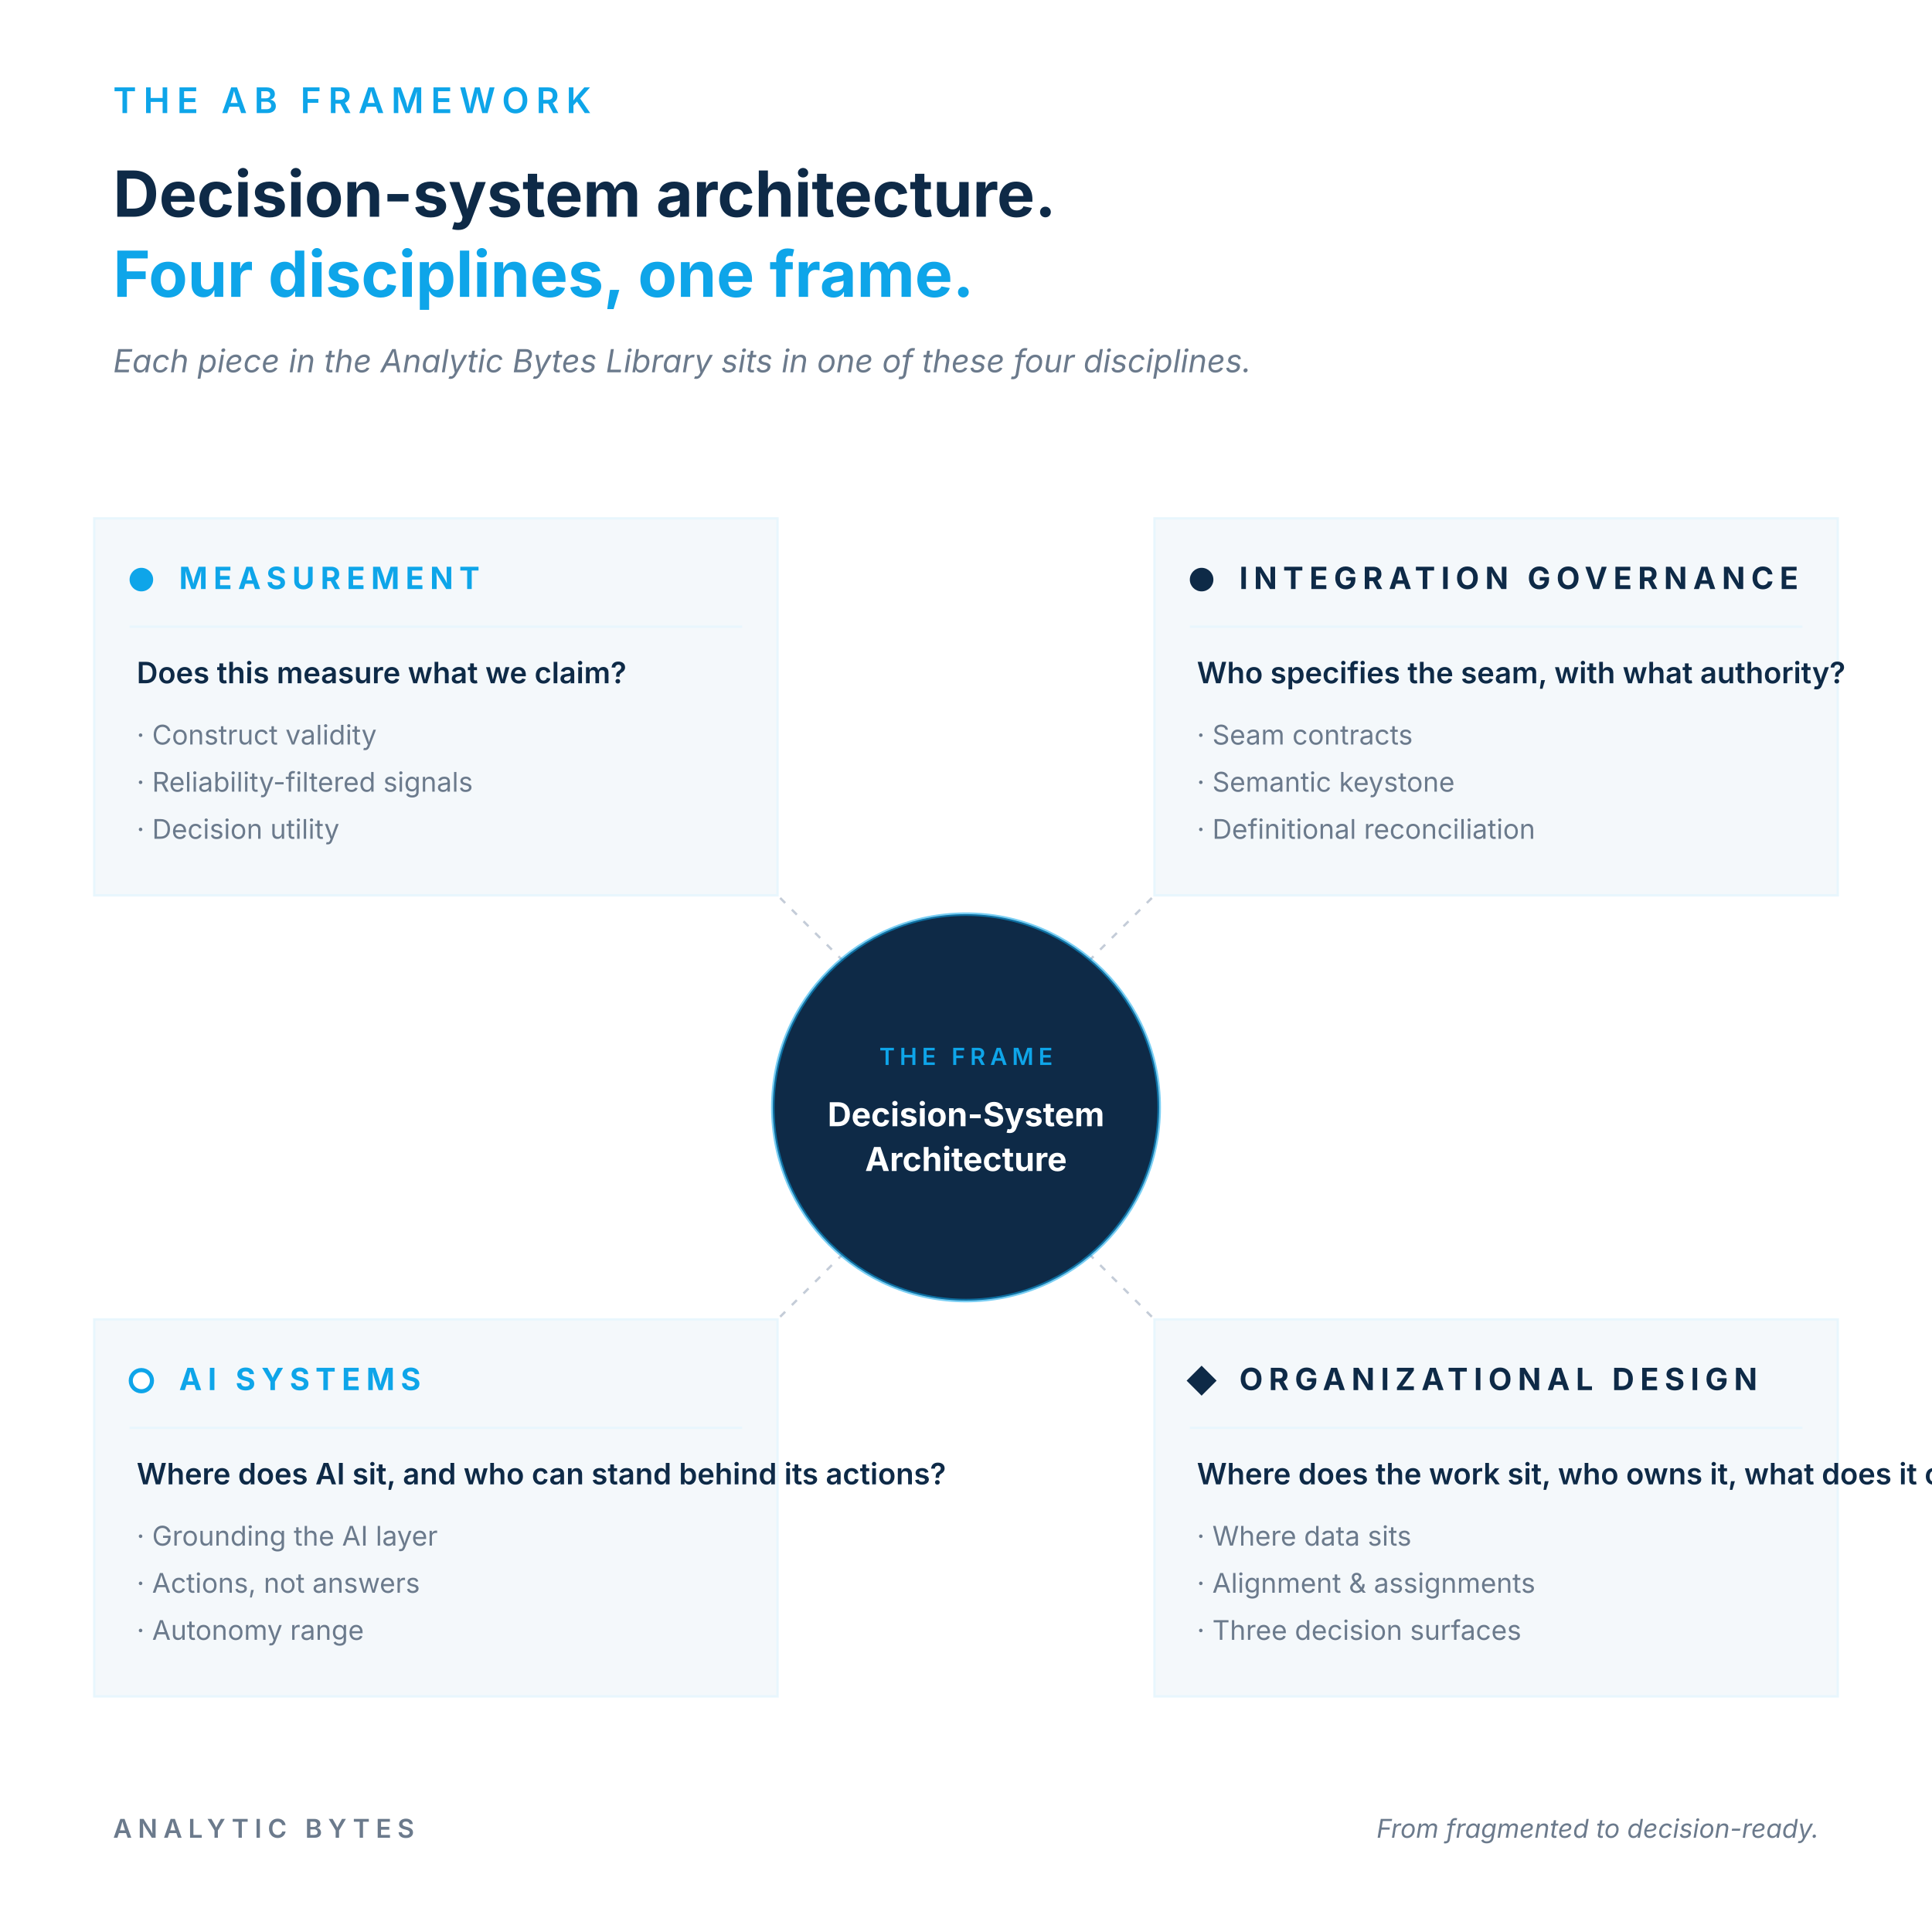
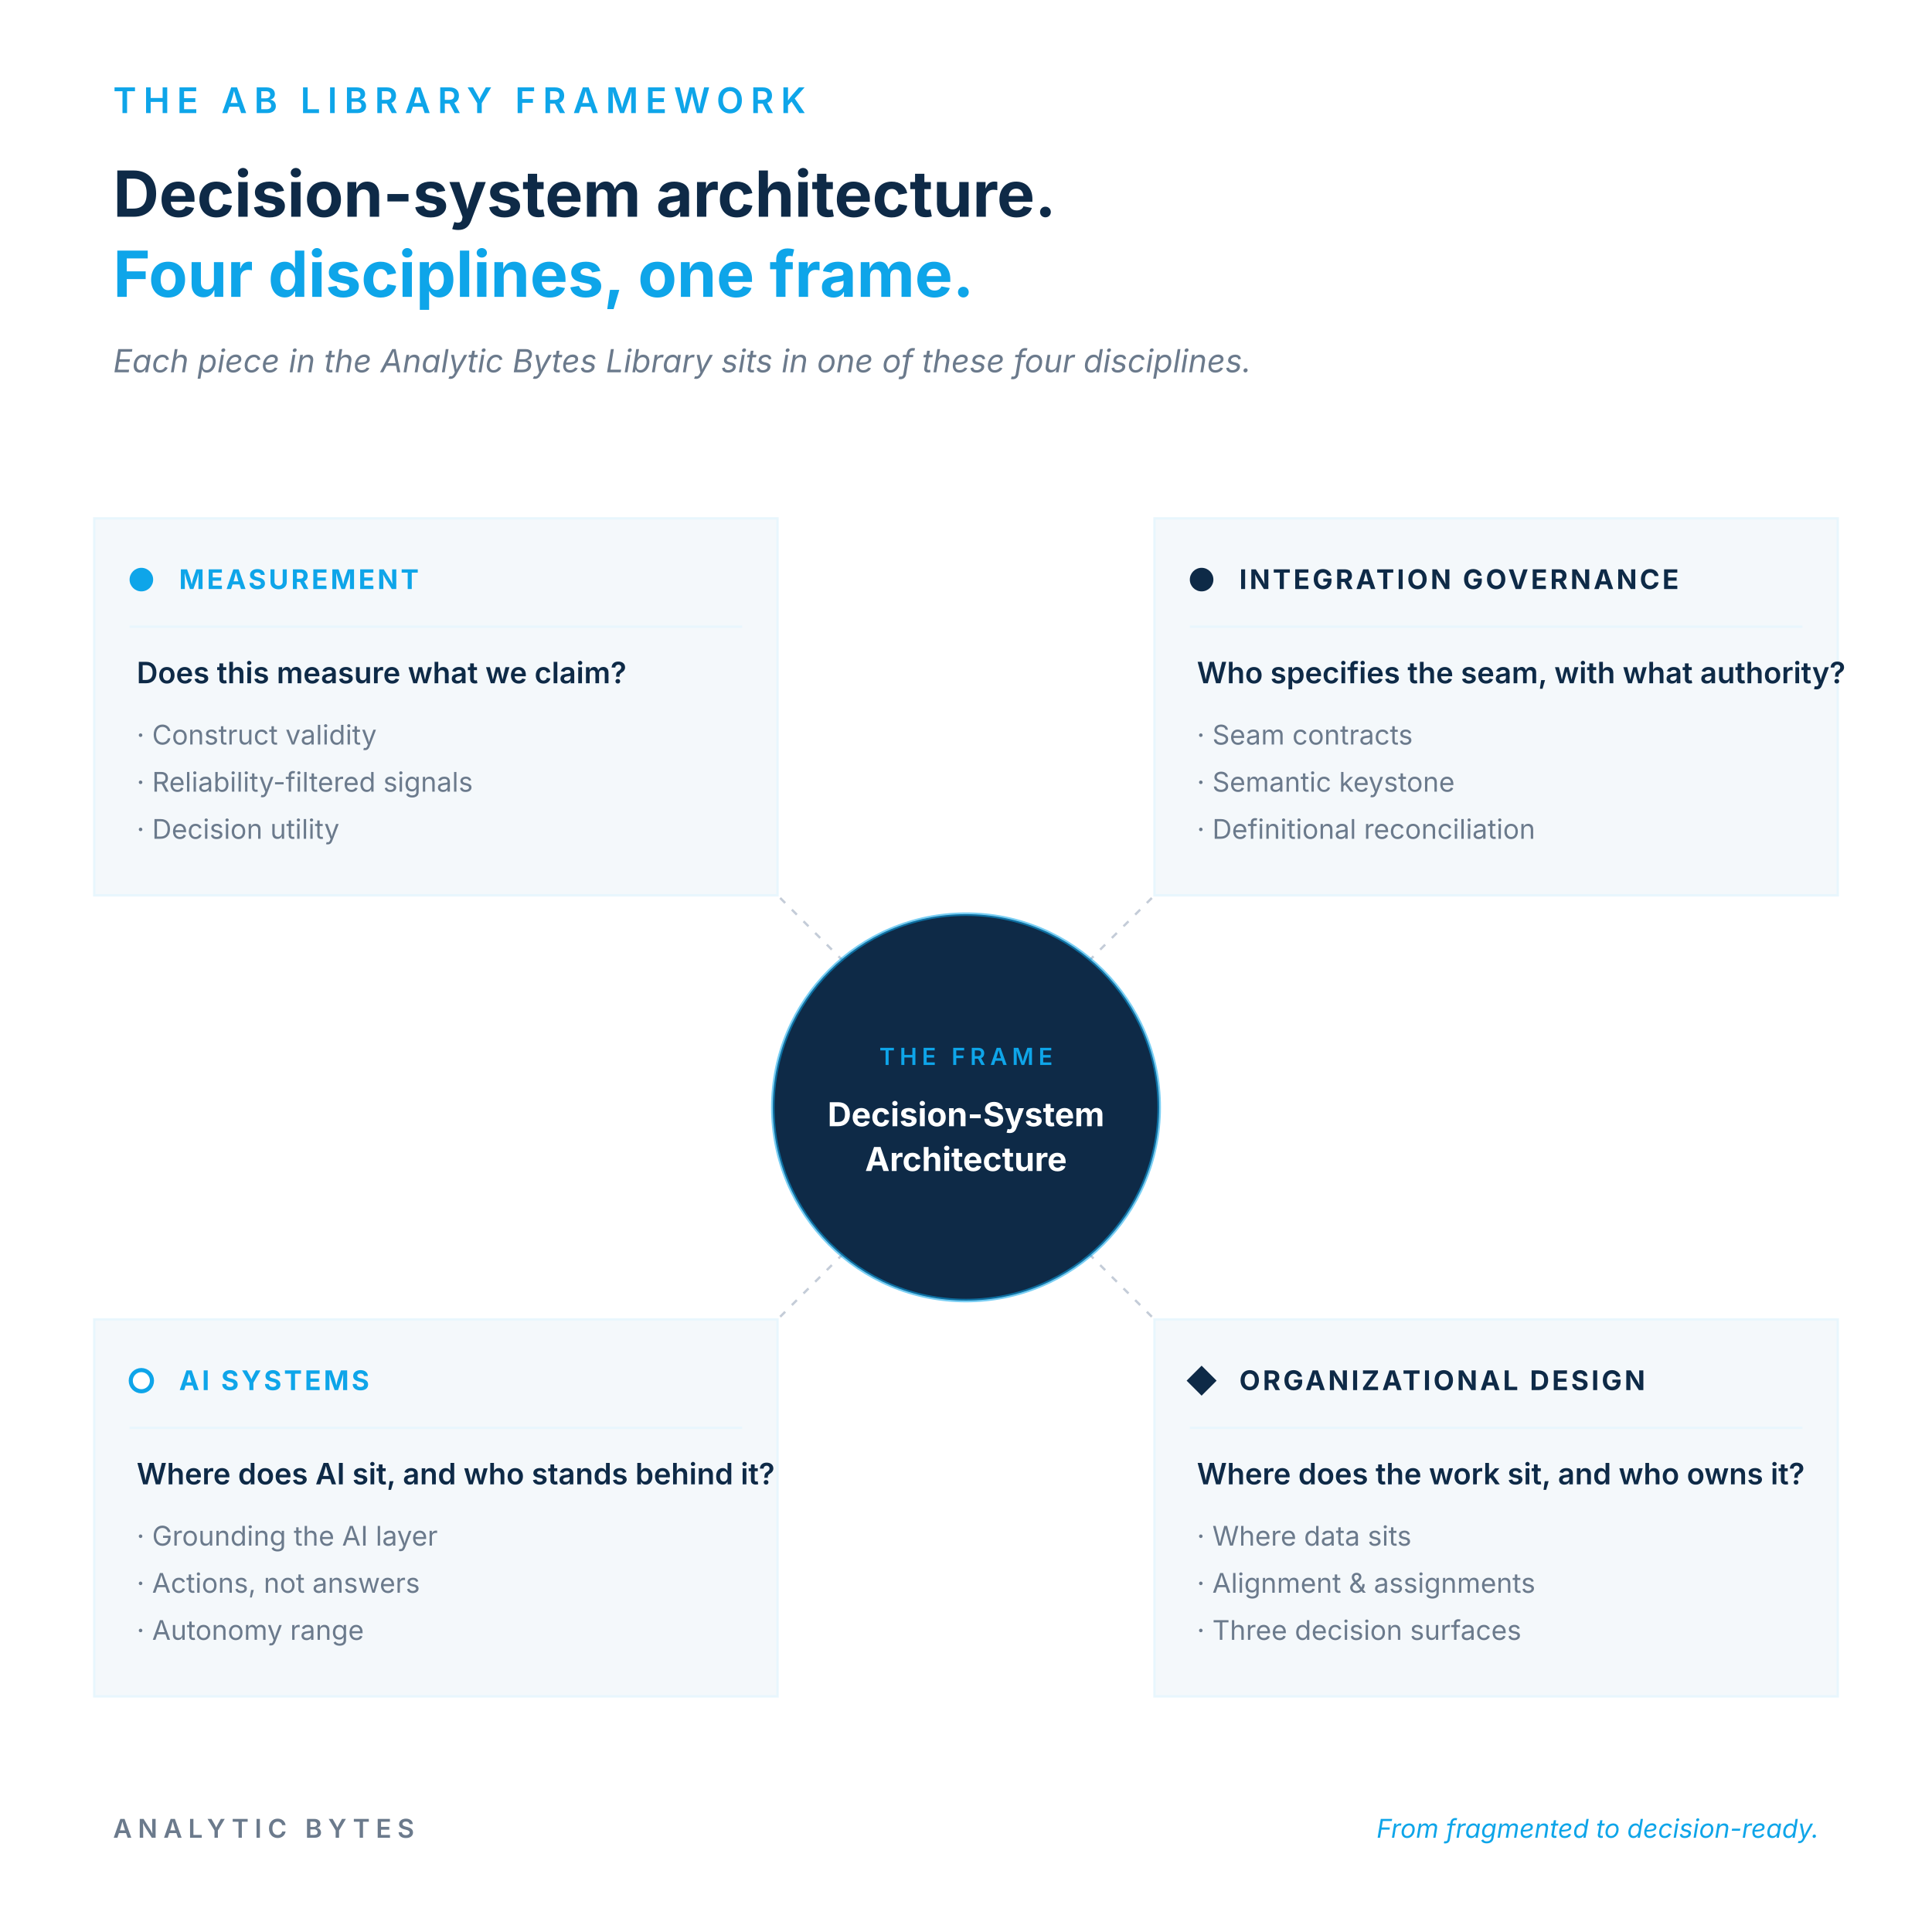
<svg xmlns="http://www.w3.org/2000/svg" viewBox="0 0 820 820" role="img" aria-labelledby="ttl desc" font-family="Inter,Helvetica,Arial,sans-serif">
  <rect width="820" height="820" fill="#FFFFFF" />
-   <text x="48" y="48" font-size="15" letter-spacing="3" fill="#0EA5E9" font-weight="600">THE AB FRAMEWORK</text>
+   <text x="48" y="48" font-size="15" letter-spacing="3" fill="#0EA5E9" font-weight="600">THE AB LIBRARY FRAMEWORK</text>
  <text x="48" y="92" font-size="27" fill="#0E2A47" font-weight="700">Decision-system architecture.</text>
  <text x="48" y="126" font-size="27" fill="#0EA5E9" font-weight="700">Four disciplines, one frame.</text>
  <text x="48" y="158" font-size="13.5" fill="#6B7A8C" font-style="italic">Each piece in the Analytic Bytes Library sits in one of these four disciplines.</text>
  <line x1="358" y1="408" x2="330" y2="380" stroke="#94A3B8" stroke-width="1" stroke-dasharray="3 4" opacity="0.55" />
  <line x1="462" y1="408" x2="490" y2="380" stroke="#94A3B8" stroke-width="1" stroke-dasharray="3 4" opacity="0.55" />
  <line x1="358" y1="532" x2="330" y2="560" stroke="#94A3B8" stroke-width="1" stroke-dasharray="3 4" opacity="0.55" />
  <line x1="462" y1="532" x2="490" y2="560" stroke="#94A3B8" stroke-width="1" stroke-dasharray="3 4" opacity="0.55" />
  <circle cx="410" cy="470" r="82" fill="#0E2A47" />
  <circle cx="410" cy="470" r="82" fill="none" stroke="#0EA5E9" stroke-width="1.5" stroke-opacity="0.55" />
  <text x="410" y="452" text-anchor="middle" font-size="10" letter-spacing="2" fill="#0EA5E9" font-weight="600">THE FRAME</text>
  <text x="410" y="478" text-anchor="middle" font-size="14" fill="#FFFFFF" font-weight="700">Decision-System</text>
  <text x="410" y="497" text-anchor="middle" font-size="14" fill="#FFFFFF" font-weight="700">Architecture</text>
  <rect x="40" y="220" width="290" height="160" fill="#F4F8FB" stroke="#E8F6FD" stroke-width="1" />
  <circle cx="60" cy="246" r="5" fill="#0EA5E9" />
-   <text x="76" y="250" font-size="13" letter-spacing="2.5" fill="#0EA5E9" font-weight="700">MEASUREMENT</text>
+   <text x="76" y="250" font-size="11.5" letter-spacing="1.1" fill="#0EA5E9" font-weight="700">MEASUREMENT</text>
  <line x1="55" y1="266" x2="315" y2="266" stroke="#E8F6FD" stroke-width="1" />
  <text x="58" y="290" font-size="12.5" fill="#0E2A47" font-weight="600">Does this measure what we claim?</text>
  <text x="58" y="316" font-size="11.5" fill="#6B7A8C">·  Construct validity</text>
  <text x="58" y="336" font-size="11.5" fill="#6B7A8C">·  Reliability-filtered signals</text>
  <text x="58" y="356" font-size="11.5" fill="#6B7A8C">·  Decision utility</text>
  <rect x="490" y="220" width="290" height="160" fill="#F4F8FB" stroke="#E8F6FD" stroke-width="1" />
  <circle cx="510" cy="246" r="5" fill="#0E2A47" />
-   <text x="526" y="250" font-size="13" letter-spacing="2.5" fill="#0E2A47" font-weight="700">INTEGRATION GOVERNANCE</text>
+   <text x="526" y="250" font-size="11.5" letter-spacing="1.1" fill="#0E2A47" font-weight="700">INTEGRATION GOVERNANCE</text>
  <line x1="505" y1="266" x2="765" y2="266" stroke="#E8F6FD" stroke-width="1" />
  <text x="508" y="290" font-size="12.5" fill="#0E2A47" font-weight="600">Who specifies the seam, with what authority?</text>
  <text x="508" y="316" font-size="11.5" fill="#6B7A8C">·  Seam contracts</text>
  <text x="508" y="336" font-size="11.5" fill="#6B7A8C">·  Semantic keystone</text>
  <text x="508" y="356" font-size="11.5" fill="#6B7A8C">·  Definitional reconciliation</text>
  <rect x="40" y="560" width="290" height="160" fill="#F4F8FB" stroke="#E8F6FD" stroke-width="1" />
  <circle cx="60" cy="586" r="4.5" fill="#FFFFFF" stroke="#0EA5E9" stroke-width="1.75" />
-   <text x="76" y="590" font-size="13" letter-spacing="2.5" fill="#0EA5E9" font-weight="700">AI SYSTEMS</text>
+   <text x="76" y="590" font-size="11.5" letter-spacing="1.1" fill="#0EA5E9" font-weight="700">AI SYSTEMS</text>
  <line x1="55" y1="606" x2="315" y2="606" stroke="#E8F6FD" stroke-width="1" />
-   <text x="58" y="630" font-size="12.5" fill="#0E2A47" font-weight="600">Where does AI sit, and who can stand behind its actions?</text>
+   <text x="58" y="630" font-size="12.5" fill="#0E2A47" font-weight="600">Where does AI sit, and who stands behind it?</text>
  <text x="58" y="656" font-size="11.5" fill="#6B7A8C">·  Grounding the AI layer</text>
  <text x="58" y="676" font-size="11.5" fill="#6B7A8C">·  Actions, not answers</text>
  <text x="58" y="696" font-size="11.5" fill="#6B7A8C">·  Autonomy range</text>
  <rect x="490" y="560" width="290" height="160" fill="#F4F8FB" stroke="#E8F6FD" stroke-width="1" />
  <g transform="translate(510, 586)">
    <rect x="-4.5" y="-4.5" width="9" height="9" transform="rotate(45)" fill="#0E2A47" />
  </g>
-   <text x="526" y="590" font-size="13" letter-spacing="2.5" fill="#0E2A47" font-weight="700">ORGANIZATIONAL DESIGN</text>
+   <text x="526" y="590" font-size="11.5" letter-spacing="1.1" fill="#0E2A47" font-weight="700">ORGANIZATIONAL DESIGN</text>
  <line x1="505" y1="606" x2="765" y2="606" stroke="#E8F6FD" stroke-width="1" />
-   <text x="508" y="630" font-size="12.5" fill="#0E2A47" font-weight="600">Where does the work sit, who owns it, what does it owe?</text>
+   <text x="508" y="630" font-size="12.5" fill="#0E2A47" font-weight="600">Where does the work sit, and who owns it?</text>
  <text x="508" y="656" font-size="11.5" fill="#6B7A8C">·  Where data sits</text>
  <text x="508" y="676" font-size="11.5" fill="#6B7A8C">·  Alignment &amp; assignments</text>
  <text x="508" y="696" font-size="11.5" fill="#6B7A8C">·  Three decision surfaces</text>
  <text x="48" y="780" font-size="11" letter-spacing="2.5" fill="#6B7A8C" font-weight="600">ANALYTIC BYTES</text>
-   <text x="772" y="780" text-anchor="end" font-size="11" fill="#6B7A8C" font-style="italic">From fragmented to decision-ready.</text>
+   <text x="772" y="780" text-anchor="end" font-size="11" fill="#0EA5E9" font-style="italic">From fragmented to decision-ready.</text>
</svg>
